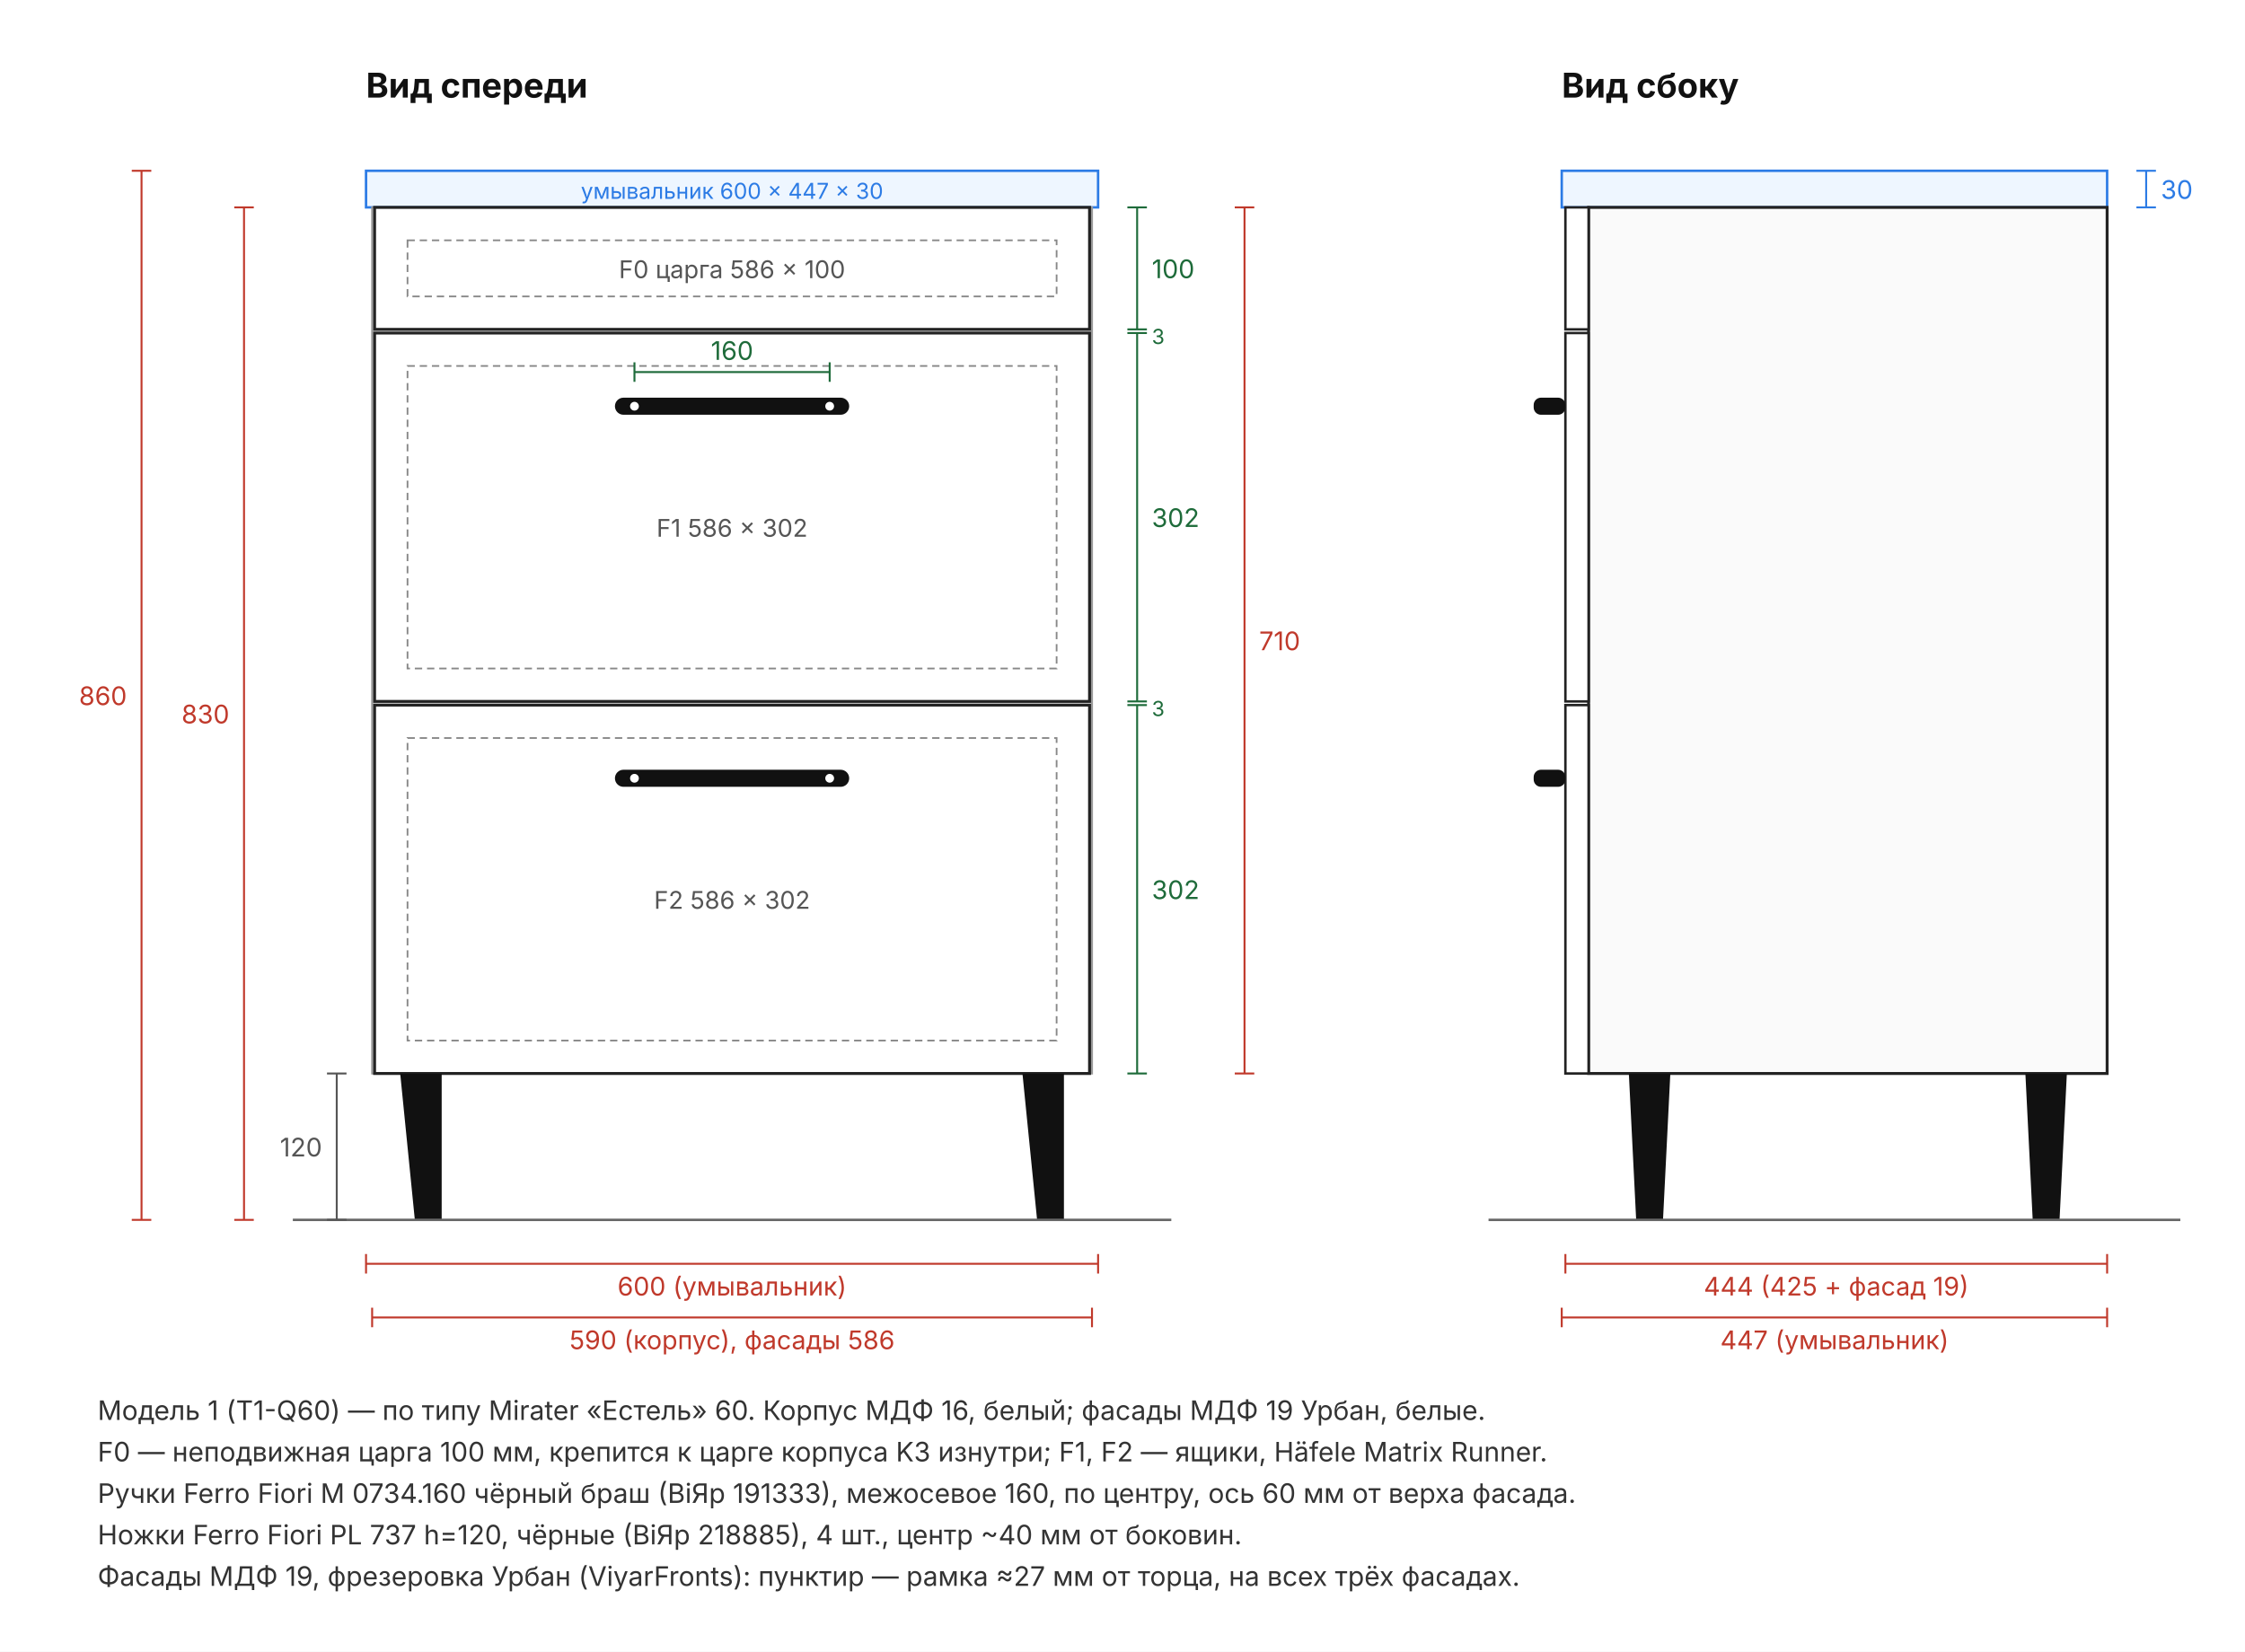
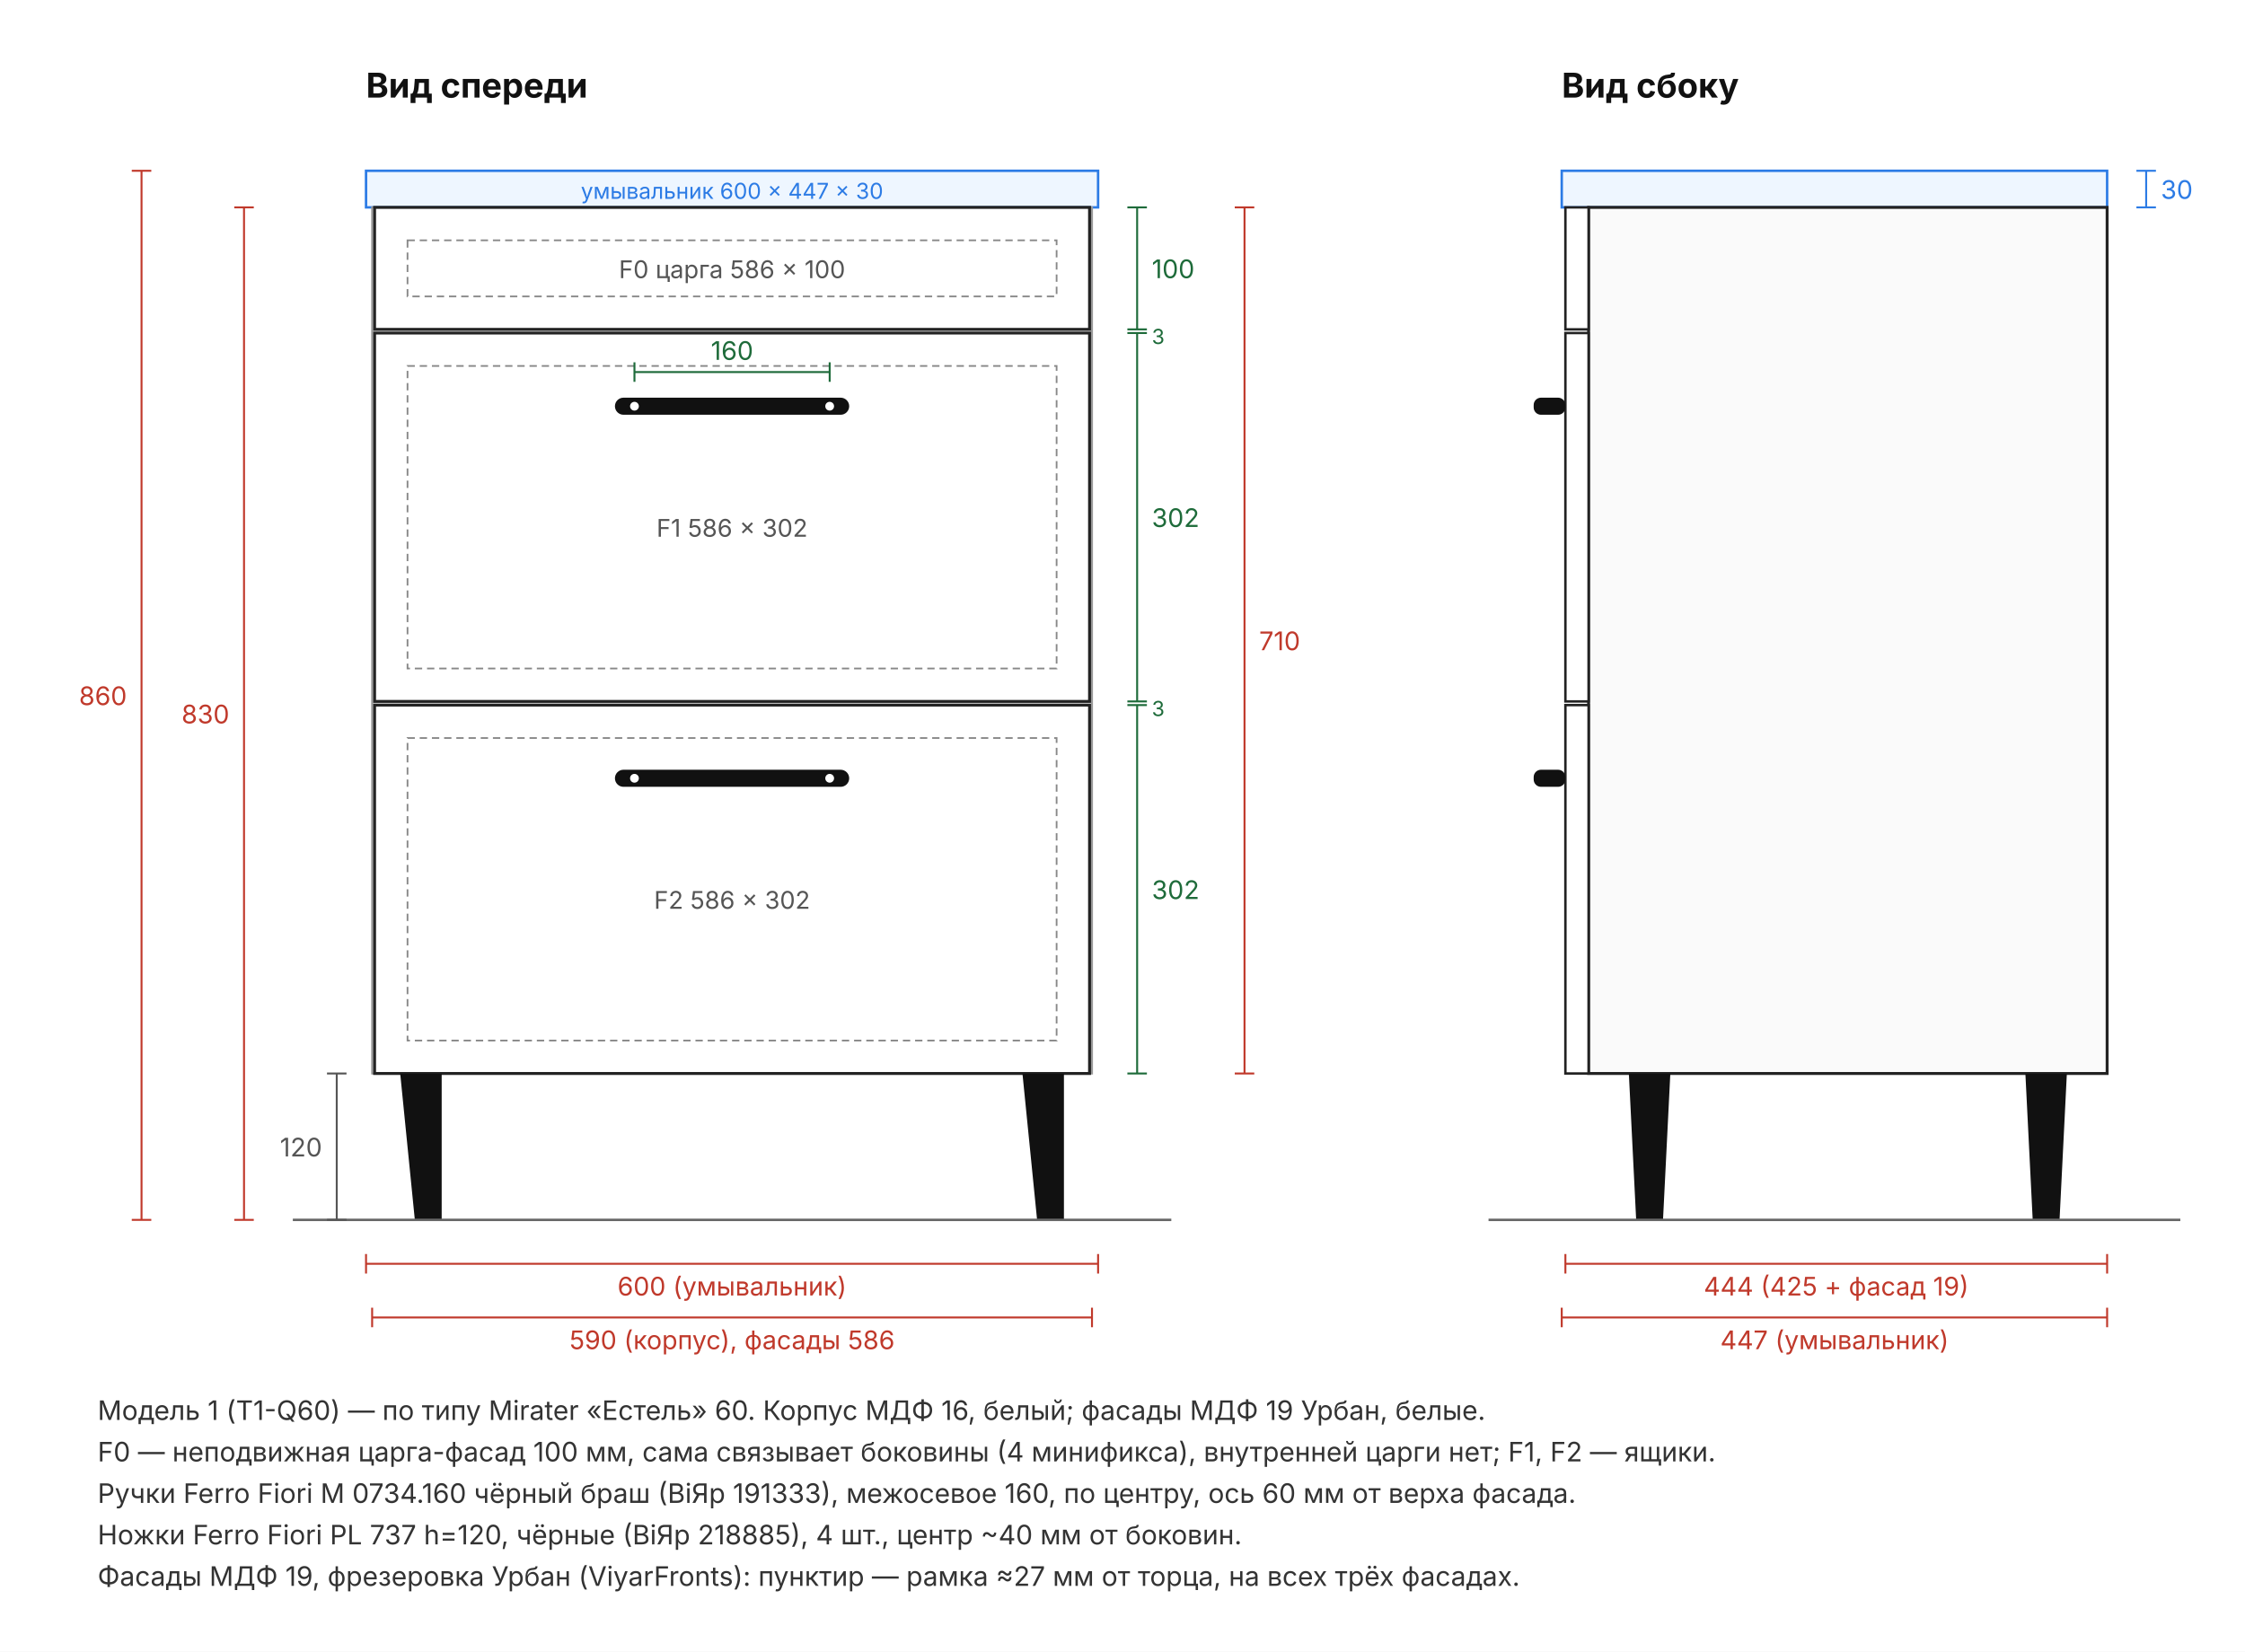
<svg xmlns="http://www.w3.org/2000/svg" viewBox="0 0 920 677" font-family="Inter,Arial,sans-serif">
  <rect width="100%" height="100%" fill="#ffffff" />
  <text x="150.0" y="40.0" font-size="14" text-anchor="start" fill="#111" font-weight="bold">Вид спереди</text>
  <rect x="150.0" y="70.0" width="300.0" height="15.0" fill="#eef6ff" stroke="#2c7be5" stroke-width="1" />
  <text x="300.0" y="81.5" font-size="9" text-anchor="middle" fill="#2c7be5" font-weight="normal">умывальник 600 × 447 × 30</text>
  <rect x="152.5" y="85.0" width="295.0" height="355.0" fill="#fafafa" stroke="#999" stroke-width="0.8" />
  <rect x="153.5" y="85.0" width="293.0" height="50.0" fill="#ffffff" stroke="#222" stroke-width="1.2" />
  <rect x="167.0" y="98.5" width="266.0" height="23.0" fill="none" stroke="#888" stroke-width="0.7" stroke-dasharray="3 2" />
  <text x="300.0" y="114.0" font-size="10" text-anchor="middle" fill="#555" font-weight="normal">F0 царга 586 × 100</text>
  <rect x="153.5" y="136.5" width="293.0" height="151.0" fill="#ffffff" stroke="#222" stroke-width="1.2" />
  <rect x="167.0" y="150.0" width="266.0" height="124.0" fill="none" stroke="#888" stroke-width="0.7" stroke-dasharray="3 2" />
  <rect x="252.0" y="163.0" width="96.0" height="7" rx="3.5" fill="#111" />
  <circle cx="260.0" cy="166.5" r="1.8" fill="#fff" />
  <circle cx="340.0" cy="166.5" r="1.8" fill="#fff" />
  <text x="300.0" y="220.0" font-size="10" text-anchor="middle" fill="#555" font-weight="normal">F1 586 × 302</text>
  <rect x="153.5" y="289.0" width="293.0" height="151.0" fill="#ffffff" stroke="#222" stroke-width="1.2" />
  <rect x="167.0" y="302.5" width="266.0" height="124.0" fill="none" stroke="#888" stroke-width="0.7" stroke-dasharray="3 2" />
  <rect x="252.0" y="315.5" width="96.0" height="7" rx="3.5" fill="#111" />
  <circle cx="260.0" cy="319.0" r="1.8" fill="#fff" />
  <circle cx="340.0" cy="319.0" r="1.8" fill="#fff" />
  <text x="300.0" y="372.5" font-size="10" text-anchor="middle" fill="#555" font-weight="normal">F2 586 × 302</text>
  <polygon points="164.0,440.0 181.0,440.0 181.0,500.0 170.0,500.0" fill="#111" />
  <polygon points="419.0,440.0 436.0,440.0 436.0,500.0 425.0,500.0" fill="#111" />
  <line x1="120.0" y1="500.0" x2="480.0" y2="500.0" stroke="#666" stroke-width="1" />
  <path d="M120 500.0 l 0 0" />
  <line x1="138.0" y1="440.0" x2="138.0" y2="500.0" stroke="#555" stroke-width="0.8" />
  <line x1="134.0" y1="440.0" x2="142.0" y2="440.0" stroke="#555" stroke-width="0.8" />
  <line x1="134.0" y1="500.0" x2="142.0" y2="500.0" stroke="#555" stroke-width="0.8" />
  <text x="132.0" y="474.0" font-size="10.5" text-anchor="end" fill="#555" font-weight="normal">120</text>
  <line x1="100.0" y1="85.0" x2="100.0" y2="500.0" stroke="#c0392b" stroke-width="0.8" />
  <line x1="96.0" y1="85.0" x2="104.0" y2="85.0" stroke="#c0392b" stroke-width="0.8" />
  <line x1="96.0" y1="500.0" x2="104.0" y2="500.0" stroke="#c0392b" stroke-width="0.8" />
  <text x="94.0" y="296.5" font-size="10.5" text-anchor="end" fill="#c0392b" font-weight="normal">830</text>
  <line x1="58.0" y1="70.0" x2="58.0" y2="500.0" stroke="#c0392b" stroke-width="0.8" />
  <line x1="54.0" y1="70.0" x2="62.0" y2="70.0" stroke="#c0392b" stroke-width="0.8" />
  <line x1="54.0" y1="500.0" x2="62.0" y2="500.0" stroke="#c0392b" stroke-width="0.8" />
  <text x="52.0" y="289.0" font-size="10.5" text-anchor="end" fill="#c0392b" font-weight="normal">860</text>
  <line x1="466.0" y1="85.0" x2="466.0" y2="135.0" stroke="#1e6b3a" stroke-width="0.8" />
  <line x1="462.0" y1="85.0" x2="470.0" y2="85.0" stroke="#1e6b3a" stroke-width="0.8" />
  <line x1="462.0" y1="135.0" x2="470.0" y2="135.0" stroke="#1e6b3a" stroke-width="0.8" />
  <text x="472.0" y="114.0" font-size="10.5" text-anchor="start" fill="#1e6b3a" font-weight="normal">100</text>
  <text x="472.0" y="141.0" font-size="8.5" text-anchor="start" fill="#1e6b3a" font-weight="normal">3</text>
  <line x1="466.0" y1="136.5" x2="466.0" y2="287.5" stroke="#1e6b3a" stroke-width="0.8" />
  <line x1="462.0" y1="136.5" x2="470.0" y2="136.5" stroke="#1e6b3a" stroke-width="0.8" />
  <line x1="462.0" y1="287.5" x2="470.0" y2="287.5" stroke="#1e6b3a" stroke-width="0.8" />
  <text x="472.0" y="216.0" font-size="10.5" text-anchor="start" fill="#1e6b3a" font-weight="normal">302</text>
  <text x="472.0" y="293.5" font-size="8.5" text-anchor="start" fill="#1e6b3a" font-weight="normal">3</text>
  <line x1="466.0" y1="289.0" x2="466.0" y2="440.0" stroke="#1e6b3a" stroke-width="0.8" />
  <line x1="462.0" y1="289.0" x2="470.0" y2="289.0" stroke="#1e6b3a" stroke-width="0.8" />
  <line x1="462.0" y1="440.0" x2="470.0" y2="440.0" stroke="#1e6b3a" stroke-width="0.8" />
  <text x="472.0" y="368.5" font-size="10.5" text-anchor="start" fill="#1e6b3a" font-weight="normal">302</text>
  <line x1="510.0" y1="85.0" x2="510.0" y2="440.0" stroke="#c0392b" stroke-width="0.8" />
  <line x1="506.0" y1="85.0" x2="514.0" y2="85.0" stroke="#c0392b" stroke-width="0.8" />
  <line x1="506.0" y1="440.0" x2="514.0" y2="440.0" stroke="#c0392b" stroke-width="0.8" />
  <text x="516.0" y="266.5" font-size="10.5" text-anchor="start" fill="#c0392b" font-weight="normal">710</text>
  <line x1="576.0" y1="85.0" x2="576.0" y2="166.5" stroke="#fff" stroke-width="0.8" />
  <line x1="572.0" y1="85.0" x2="580.0" y2="85.0" stroke="#fff" stroke-width="0.8" />
  <line x1="572.0" y1="166.5" x2="580.0" y2="166.5" stroke="#fff" stroke-width="0.8" />
  <text x="582.0" y="129.8" font-size="10.5" text-anchor="start" fill="#fff" font-weight="normal" />
  <line x1="150.0" y1="518.0" x2="450.0" y2="518.0" stroke="#c0392b" stroke-width="0.8" />
  <line x1="150.0" y1="514.0" x2="150.0" y2="522.0" stroke="#c0392b" stroke-width="0.8" />
  <line x1="450.0" y1="514.0" x2="450.0" y2="522.0" stroke="#c0392b" stroke-width="0.8" />
  <text x="300.0" y="531.0" font-size="10.5" text-anchor="middle" fill="#c0392b" font-weight="normal">600 (умывальник)</text>
  <line x1="152.5" y1="540.0" x2="447.5" y2="540.0" stroke="#c0392b" stroke-width="0.8" />
  <line x1="152.5" y1="536.0" x2="152.5" y2="544.0" stroke="#c0392b" stroke-width="0.8" />
  <line x1="447.5" y1="536.0" x2="447.5" y2="544.0" stroke="#c0392b" stroke-width="0.8" />
  <text x="300.0" y="553.0" font-size="10.5" text-anchor="middle" fill="#c0392b" font-weight="normal">590 (корпус), фасады 586</text>
  <line x1="260.0" y1="152.5" x2="340.0" y2="152.5" stroke="#1e6b3a" stroke-width="0.8" />
  <line x1="260.0" y1="148.5" x2="260.0" y2="156.5" stroke="#1e6b3a" stroke-width="0.8" />
  <line x1="340.0" y1="148.5" x2="340.0" y2="156.5" stroke="#1e6b3a" stroke-width="0.8" />
  <text x="300.0" y="147.5" font-size="10.5" text-anchor="middle" fill="#1e6b3a" font-weight="normal">160</text>
  <text x="640.0" y="40.0" font-size="14" text-anchor="start" fill="#111" font-weight="bold">Вид сбоку</text>
  <rect x="640.0" y="70.0" width="223.5" height="15.0" fill="#eef6ff" stroke="#2c7be5" stroke-width="1" />
  <rect x="651.0" y="85.0" width="212.5" height="355.0" fill="#fafafa" stroke="#222" stroke-width="1.2" />
  <rect x="641.5" y="85.0" width="9.5" height="50.0" fill="#fff" stroke="#222" stroke-width="1" />
  <rect x="641.5" y="136.5" width="9.5" height="151.0" fill="#fff" stroke="#222" stroke-width="1" />
  <rect x="641.5" y="289.0" width="9.5" height="151.0" fill="#fff" stroke="#222" stroke-width="1" />
  <rect x="628.5" y="163.0" width="13.0" height="7" rx="3" fill="#111" />
  <rect x="628.5" y="315.5" width="13.0" height="7" rx="3" fill="#111" />
  <polygon points="667.5,440.0 684.5,440.0 681.5,500.0 670.5,500.0" fill="#111" />
  <polygon points="830.0,440.0 847.0,440.0 844.0,500.0 833.0,500.0" fill="#111" />
  <line x1="610.0" y1="500.0" x2="893.5" y2="500.0" stroke="#666" stroke-width="1" />
  <line x1="641.5" y1="518.0" x2="863.5" y2="518.0" stroke="#c0392b" stroke-width="0.8" />
  <line x1="641.5" y1="514.0" x2="641.5" y2="522.0" stroke="#c0392b" stroke-width="0.8" />
  <line x1="863.5" y1="514.0" x2="863.5" y2="522.0" stroke="#c0392b" stroke-width="0.8" />
  <text x="752.5" y="531.0" font-size="10.5" text-anchor="middle" fill="#c0392b" font-weight="normal">444 (425 + фасад 19)</text>
  <line x1="640.0" y1="540.0" x2="863.5" y2="540.0" stroke="#c0392b" stroke-width="0.8" />
  <line x1="640.0" y1="536.0" x2="640.0" y2="544.0" stroke="#c0392b" stroke-width="0.8" />
  <line x1="863.5" y1="536.0" x2="863.5" y2="544.0" stroke="#c0392b" stroke-width="0.8" />
  <text x="751.8" y="553.0" font-size="10.5" text-anchor="middle" fill="#c0392b" font-weight="normal">447 (умывальник)</text>
  <line x1="879.5" y1="70.0" x2="879.5" y2="85.0" stroke="#2c7be5" stroke-width="0.8" />
  <line x1="875.5" y1="70.0" x2="883.5" y2="70.0" stroke="#2c7be5" stroke-width="0.8" />
  <line x1="875.5" y1="85.0" x2="883.5" y2="85.0" stroke="#2c7be5" stroke-width="0.8" />
  <text x="885.5" y="81.5" font-size="10.5" text-anchor="start" fill="#2c7be5" font-weight="normal">30</text>
  <text x="40.0" y="582.0" font-size="11" text-anchor="start" fill="#333" font-weight="normal">Модель 1 (T1-Q60) — по типу Mirater «Естель» 60. Корпус МДФ 16, белый; фасады МДФ 19 Урбан, белые.</text>
-   <text x="40.0" y="599.0" font-size="11" text-anchor="start" fill="#333" font-weight="normal">F0 — неподвижная царга 100 мм, крепится к царге корпуса K3 изнутри; F1, F2 — ящики, Häfele Matrix Runner.</text>
+   <text x="40.0" y="599.0" font-size="11" text-anchor="start" fill="#333" font-weight="normal">F0 — неподвижная царга-фасад 100 мм, сама связывает боковины (4 минификса), внутренней царги нет; F1, F2 — ящики.</text>
  <text x="40.0" y="616.0" font-size="11" text-anchor="start" fill="#333" font-weight="normal">Ручки Ferro Fiori M 0734.160 чёрный браш (ВіЯр 191333), межосевое 160, по центру, ось 60 мм от верха фасада.</text>
  <text x="40.0" y="633.0" font-size="11" text-anchor="start" fill="#333" font-weight="normal">Ножки Ferro Fiori PL 737 h=120, чёрные (ВіЯр 218885), 4 шт., центр ~40 мм от боковин.</text>
  <text x="40.0" y="650.0" font-size="11" text-anchor="start" fill="#333" font-weight="normal">Фасады МДФ 19, фрезеровка Урбан (ViyarFronts): пунктир — рамка ≈27 мм от торца, на всех трёх фасадах.</text>
</svg>
